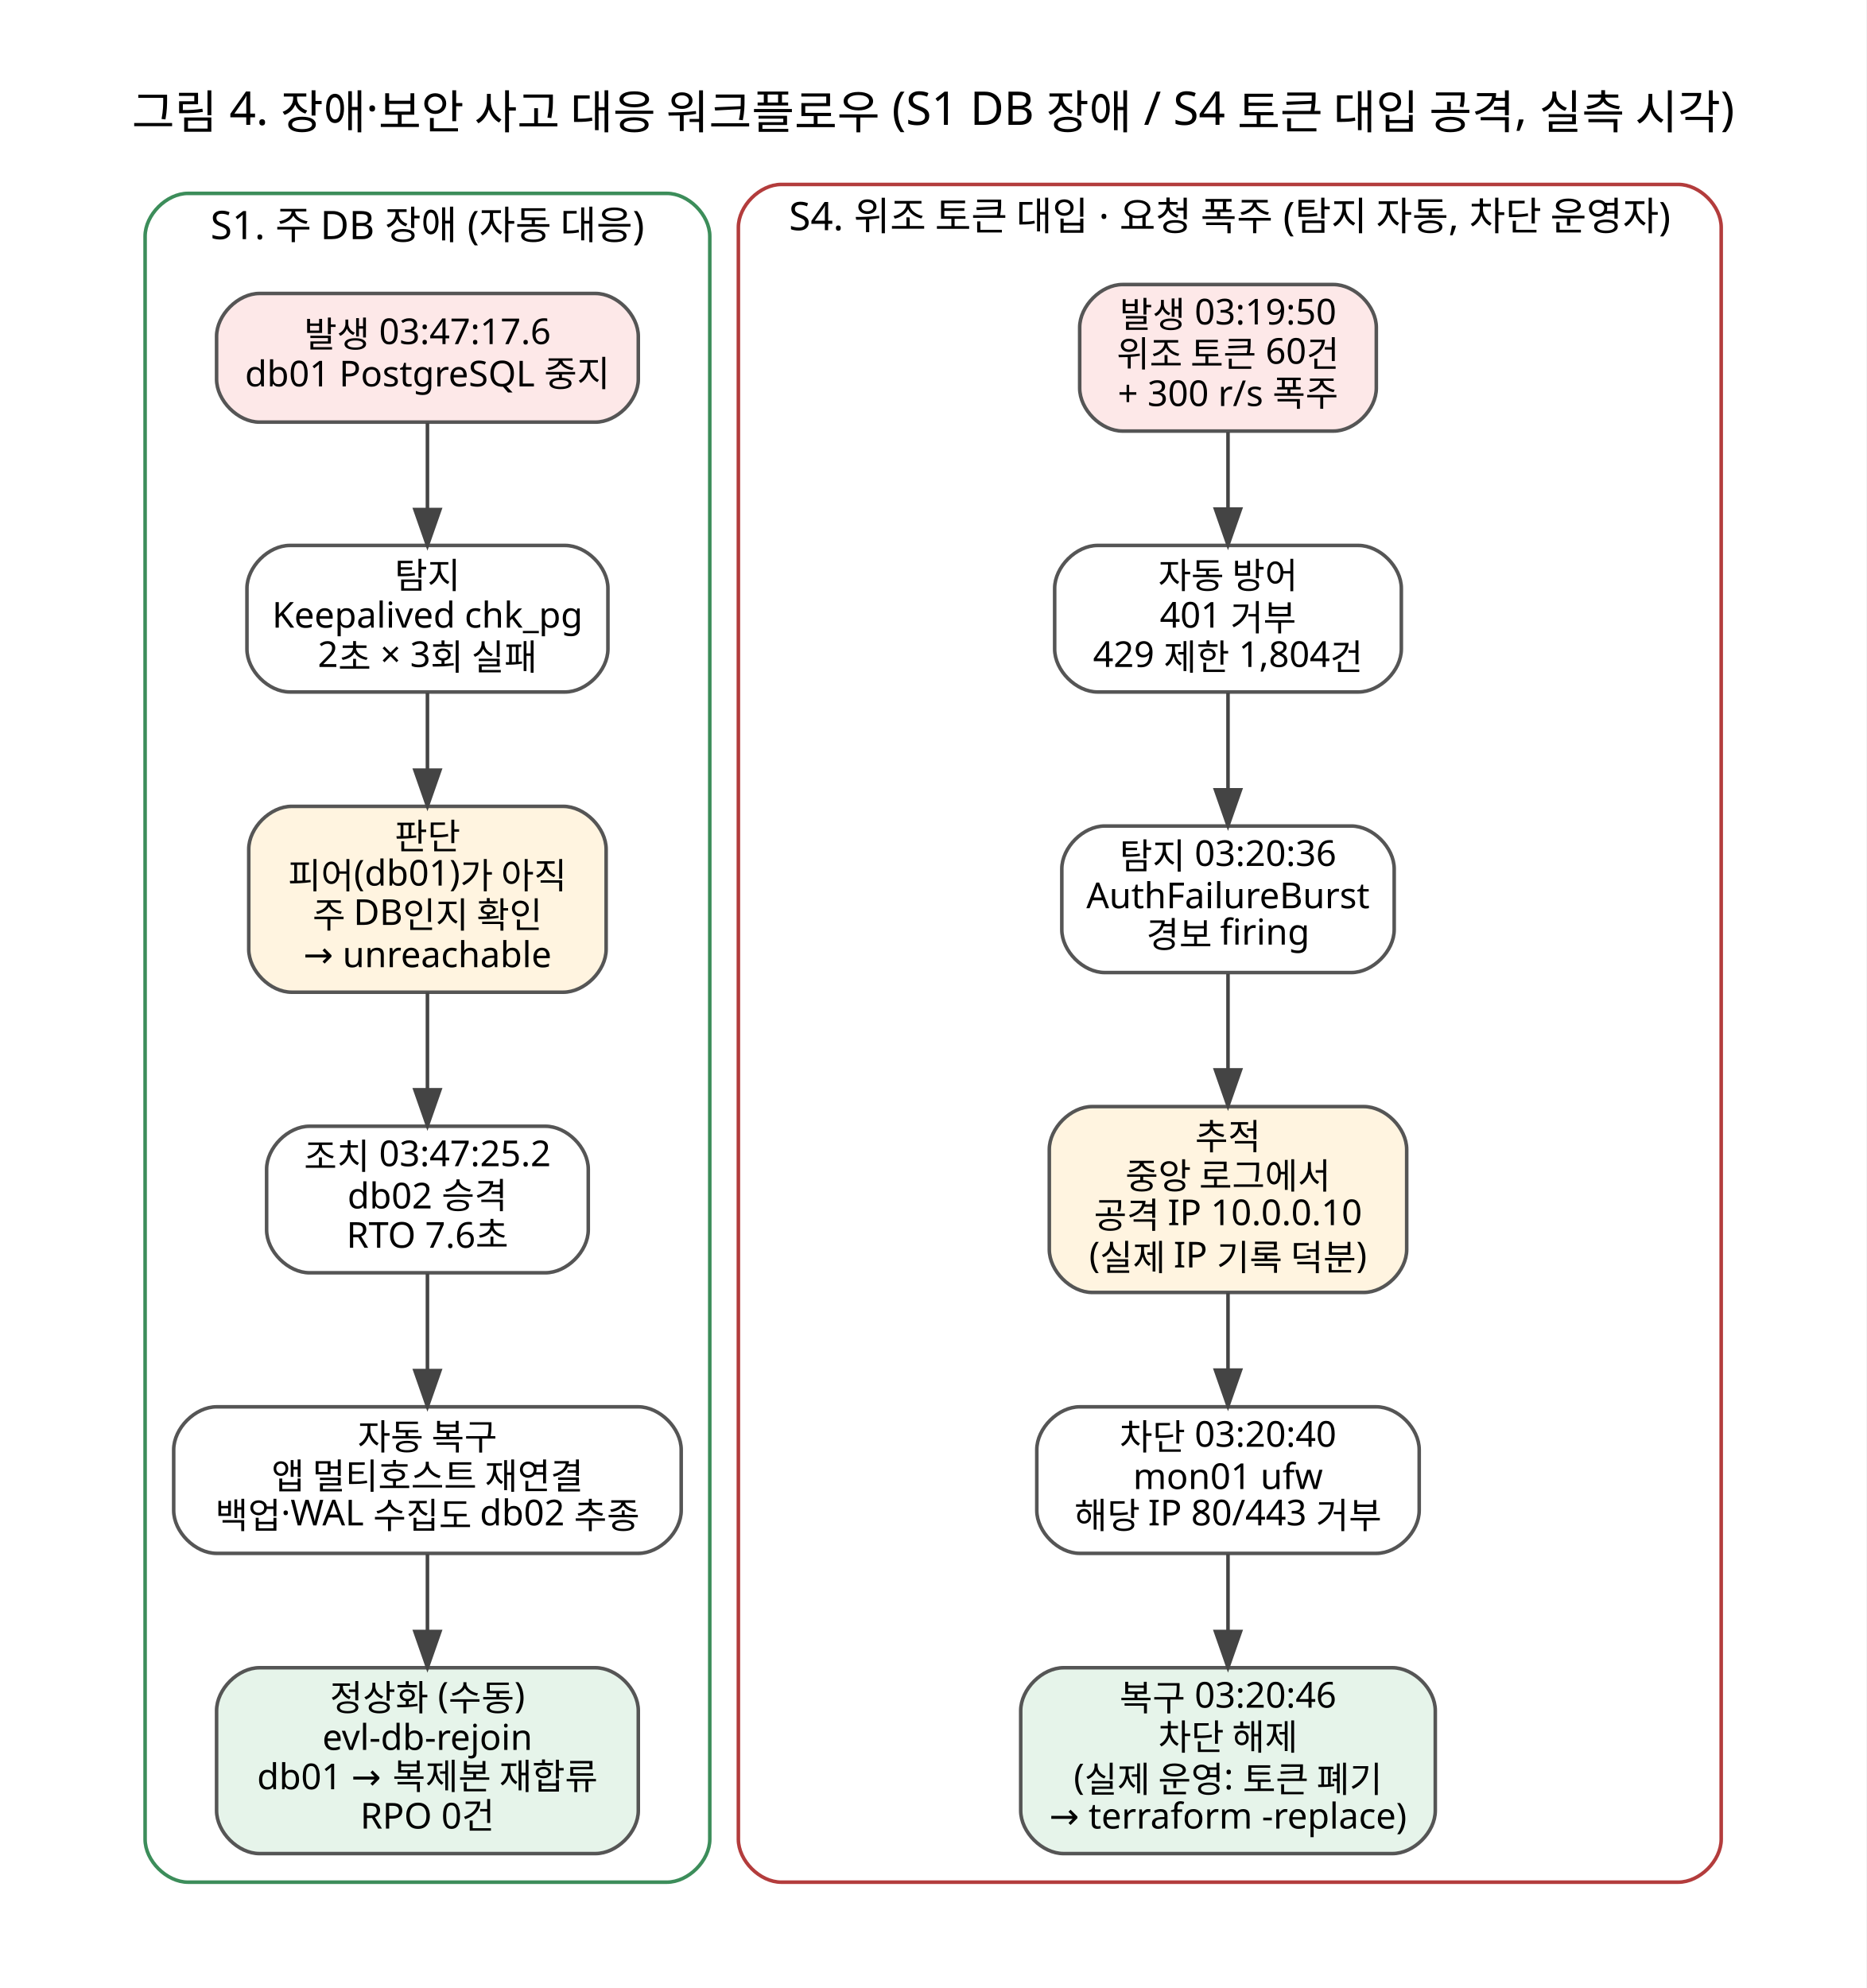
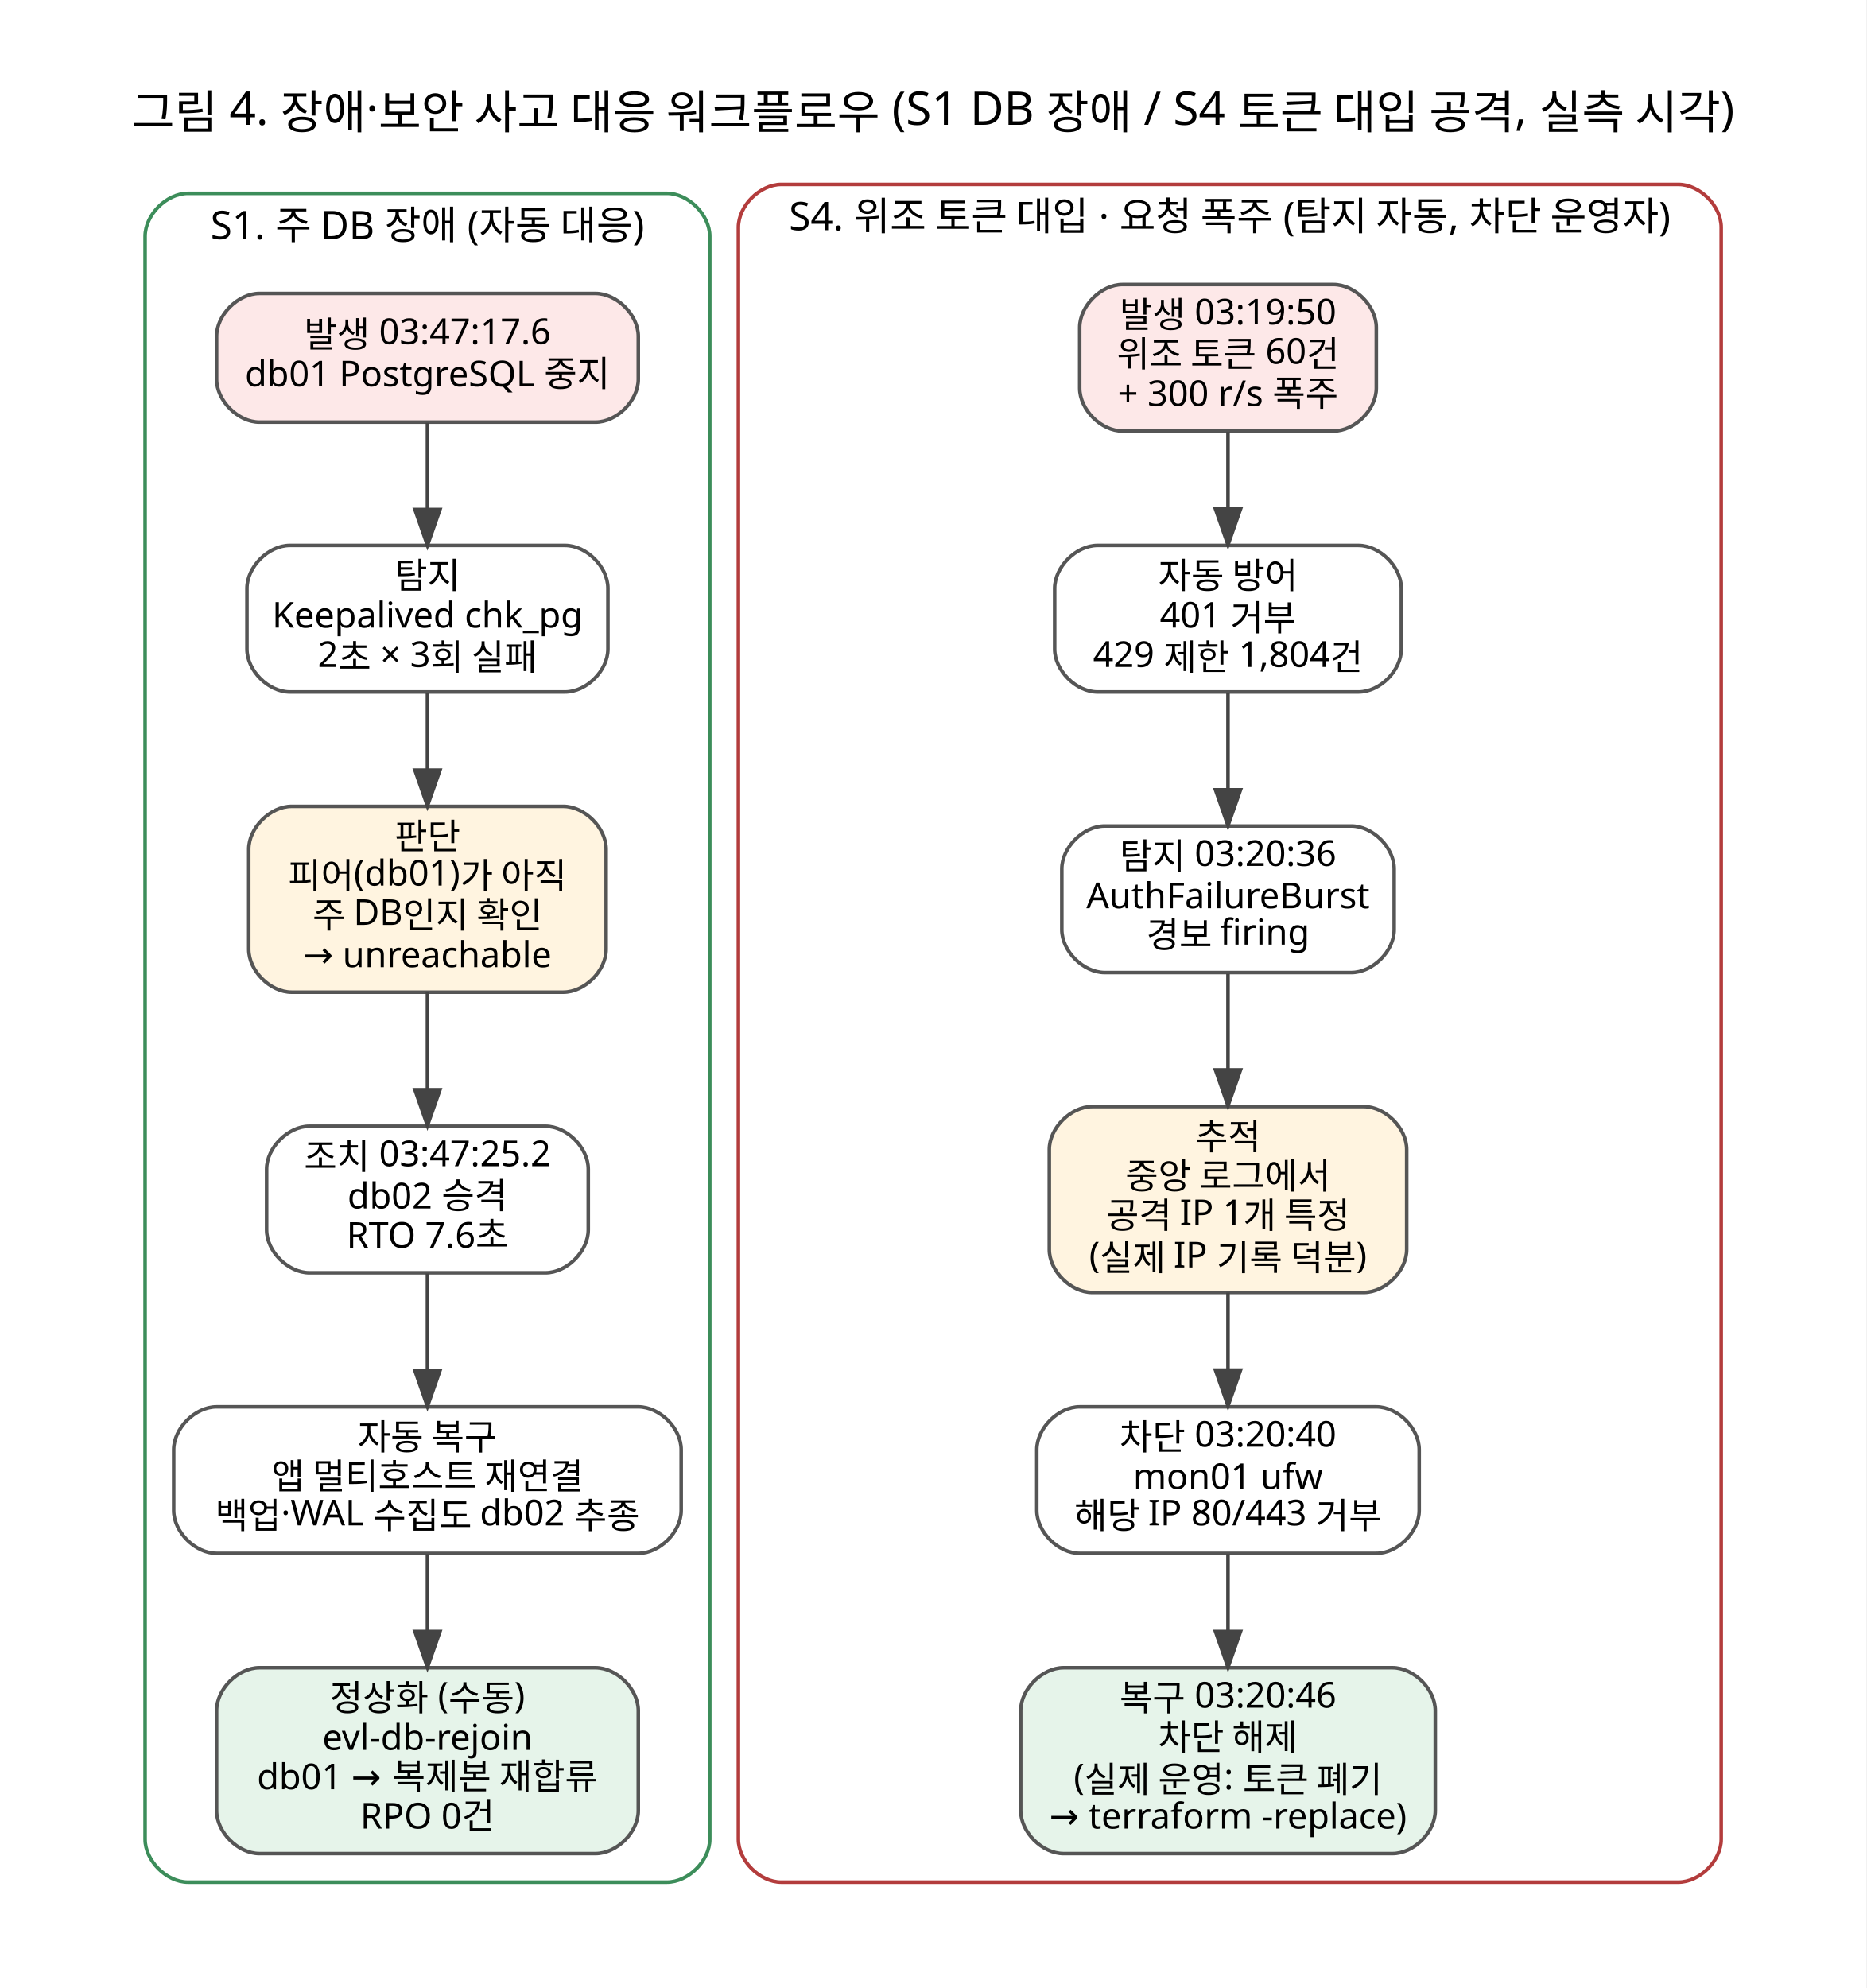
<svg xmlns="http://www.w3.org/2000/svg" width="522pt" height="556pt" viewBox="0.00 0.00 522.20 556.20">
  <g id="graph0" class="graph" transform="scale(1 1) rotate(0) translate(21.6 534.6)">
    <polygon fill="white" stroke="transparent" points="-21.6,21.6 -21.6,-534.6 500.6,-534.6 500.6,21.6 -21.6,21.6" />
    <text text-anchor="middle" x="239.5" y="-498.6" font-family="NanumGothic" font-size="13.00">그림 4. 장애·보안 사고 대응 워크플로우 (S1 DB 장애 / S4 토큰 대입 공격, 실측 시각)</text>
    <g id="clust1" class="cluster">
      <path fill="white" stroke="#3c8d5a" d="M31,-8C31,-8 165,-8 165,-8 171,-8 177,-14 177,-20 177,-20 177,-468.5 177,-468.5 177,-474.5 171,-480.5 165,-480.5 165,-480.5 31,-480.5 31,-480.5 25,-480.5 19,-474.5 19,-468.5 19,-468.5 19,-20 19,-20 19,-14 25,-8 31,-8" />
      <text text-anchor="middle" x="98" y="-467.7" font-family="NanumGothic" font-size="11.00">S1. 주 DB 장애 (자동 대응)</text>
    </g>
    <g id="clust2" class="cluster">
      <path fill="white" stroke="#b33c3c" d="M197,-8C197,-8 448,-8 448,-8 454,-8 460,-14 460,-20 460,-20 460,-471 460,-471 460,-477 454,-483 448,-483 448,-483 197,-483 197,-483 191,-483 185,-477 185,-471 185,-471 185,-20 185,-20 185,-14 191,-8 197,-8" />
      <text text-anchor="middle" x="322.5" y="-470.2" font-family="NanumGothic" font-size="11.00">S4. 위조 토큰 대입 · 요청 폭주 (탐지 자동, 차단 운영자)</text>
    </g>
    <g id="node1" class="node">
      <path fill="#fde8e8" stroke="#555555" d="M145,-452.5C145,-452.5 51,-452.5 51,-452.5 45,-452.5 39,-446.5 39,-440.5 39,-440.5 39,-428.5 39,-428.5 39,-422.5 45,-416.5 51,-416.5 51,-416.5 145,-416.5 145,-416.5 151,-416.5 157,-422.5 157,-428.5 157,-428.5 157,-440.5 157,-440.5 157,-446.5 151,-452.5 145,-452.5" />
      <text text-anchor="middle" x="98" y="-437.5" font-family="NanumGothic" font-size="10.00">발생 03:47:17.6</text>
      <text text-anchor="middle" x="98" y="-426.5" font-family="NanumGothic" font-size="10.00">db01 PostgreSQL 중지</text>
    </g>
    <g id="node2" class="node">
      <path fill="#ffffff" stroke="#555555" d="M136.5,-382C136.5,-382 59.5,-382 59.5,-382 53.5,-382 47.5,-376 47.5,-370 47.5,-370 47.5,-353 47.5,-353 47.5,-347 53.5,-341 59.5,-341 59.5,-341 136.5,-341 136.5,-341 142.5,-341 148.5,-347 148.5,-353 148.5,-353 148.5,-370 148.5,-370 148.5,-376 142.5,-382 136.5,-382" />
      <text text-anchor="middle" x="98" y="-370" font-family="NanumGothic" font-size="10.00">탐지</text>
      <text text-anchor="middle" x="98" y="-359" font-family="NanumGothic" font-size="10.00">Keepalived chk_pg</text>
      <text text-anchor="middle" x="98" y="-348" font-family="NanumGothic" font-size="10.00">2초 × 3회 실패</text>
    </g>
    <g id="edge1" class="edge">
      <path fill="none" stroke="#444444" d="M98,-416.31C98,-409.04 98,-400.36 98,-392.11" />
      <polygon fill="#444444" stroke="#444444" points="101.5,-392.04 98,-382.04 94.5,-392.04 101.5,-392.04" />
    </g>
    <g id="node3" class="node">
      <path fill="#fff4e0" stroke="#555555" d="M136,-309C136,-309 60,-309 60,-309 54,-309 48,-303 48,-297 48,-297 48,-269 48,-269 48,-263 54,-257 60,-257 60,-257 136,-257 136,-257 142,-257 148,-263 148,-269 148,-269 148,-297 148,-297 148,-303 142,-309 136,-309" />
      <text text-anchor="middle" x="98" y="-297" font-family="NanumGothic" font-size="10.00">판단</text>
      <text text-anchor="middle" x="98" y="-286" font-family="NanumGothic" font-size="10.00">피어(db01)가 아직</text>
      <text text-anchor="middle" x="98" y="-275" font-family="NanumGothic" font-size="10.00">주 DB인지 확인</text>
      <text text-anchor="middle" x="98" y="-264" font-family="NanumGothic" font-size="10.00">→ unreachable</text>
    </g>
    <g id="edge2" class="edge">
      <path fill="none" stroke="#444444" d="M98,-340.8C98,-334.24 98,-326.72 98,-319.34" />
      <polygon fill="#444444" stroke="#444444" points="101.5,-319.13 98,-309.13 94.5,-319.13 101.5,-319.13" />
    </g>
    <g id="node4" class="node">
      <path fill="#ffffff" stroke="#555555" d="M131,-219.5C131,-219.5 65,-219.5 65,-219.5 59,-219.5 53,-213.5 53,-207.5 53,-207.5 53,-190.5 53,-190.5 53,-184.5 59,-178.5 65,-178.5 65,-178.5 131,-178.5 131,-178.5 137,-178.5 143,-184.5 143,-190.5 143,-190.5 143,-207.5 143,-207.5 143,-213.5 137,-219.5 131,-219.5" />
      <text text-anchor="middle" x="98" y="-207.5" font-family="NanumGothic" font-size="10.00">조치 03:47:25.2</text>
      <text text-anchor="middle" x="98" y="-196.5" font-family="NanumGothic" font-size="10.00">db02 승격</text>
      <text text-anchor="middle" x="98" y="-185.5" font-family="NanumGothic" font-size="10.00">RTO 7.6초</text>
    </g>
    <g id="edge3" class="edge">
      <path fill="none" stroke="#444444" d="M98,-256.95C98,-248.35 98,-238.65 98,-229.71" />
      <polygon fill="#444444" stroke="#444444" points="101.5,-229.7 98,-219.7 94.5,-229.7 101.5,-229.7" />
    </g>
    <g id="node5" class="node">
      <path fill="#ffffff" stroke="#555555" d="M157,-141C157,-141 39,-141 39,-141 33,-141 27,-135 27,-129 27,-129 27,-112 27,-112 27,-106 33,-100 39,-100 39,-100 157,-100 157,-100 163,-100 169,-106 169,-112 169,-112 169,-129 169,-129 169,-135 163,-141 157,-141" />
      <text text-anchor="middle" x="98" y="-129" font-family="NanumGothic" font-size="10.00">자동 복구</text>
      <text text-anchor="middle" x="98" y="-118" font-family="NanumGothic" font-size="10.00">앱 멀티호스트 재연결</text>
      <text text-anchor="middle" x="98" y="-107" font-family="NanumGothic" font-size="10.00">백업·WAL 수집도 db02 추종</text>
    </g>
    <g id="edge4" class="edge">
      <path fill="none" stroke="#444444" d="M98,-178.3C98,-170.09 98,-160.38 98,-151.33" />
      <polygon fill="#444444" stroke="#444444" points="101.5,-151.13 98,-141.13 94.5,-151.13 101.5,-151.13" />
    </g>
    <g id="node6" class="node">
      <path fill="#e6f4ea" stroke="#555555" d="M145,-68C145,-68 51,-68 51,-68 45,-68 39,-62 39,-56 39,-56 39,-28 39,-28 39,-22 45,-16 51,-16 51,-16 145,-16 145,-16 151,-16 157,-22 157,-28 157,-28 157,-56 157,-56 157,-62 151,-68 145,-68" />
      <text text-anchor="middle" x="98" y="-56" font-family="NanumGothic" font-size="10.00">정상화 (수동)</text>
      <text text-anchor="middle" x="98" y="-45" font-family="NanumGothic" font-size="10.00">evl-db-rejoin</text>
      <text text-anchor="middle" x="98" y="-34" font-family="NanumGothic" font-size="10.00">db01 → 복제본 재합류</text>
      <text text-anchor="middle" x="98" y="-23" font-family="NanumGothic" font-size="10.00">RPO 0건</text>
    </g>
    <g id="edge5" class="edge">
      <path fill="none" stroke="#444444" d="M98,-99.8C98,-93.24 98,-85.72 98,-78.34" />
      <polygon fill="#444444" stroke="#444444" points="101.5,-78.13 98,-68.13 94.5,-78.13 101.5,-78.13" />
    </g>
    <g id="node7" class="node">
      <path fill="#fde8e8" stroke="#555555" d="M351.5,-455C351.5,-455 292.5,-455 292.5,-455 286.5,-455 280.5,-449 280.5,-443 280.5,-443 280.5,-426 280.5,-426 280.5,-420 286.5,-414 292.5,-414 292.5,-414 351.5,-414 351.5,-414 357.5,-414 363.5,-420 363.5,-426 363.5,-426 363.5,-443 363.5,-443 363.5,-449 357.5,-455 351.5,-455" />
      <text text-anchor="middle" x="322" y="-443" font-family="NanumGothic" font-size="10.00">발생 03:19:50</text>
      <text text-anchor="middle" x="322" y="-432" font-family="NanumGothic" font-size="10.00">위조 토큰 60건</text>
      <text text-anchor="middle" x="322" y="-421" font-family="NanumGothic" font-size="10.00">+ 300 r/s 폭주</text>
    </g>
    <g id="node8" class="node">
      <path fill="#ffffff" stroke="#555555" d="M358.5,-382C358.5,-382 285.5,-382 285.5,-382 279.5,-382 273.5,-376 273.5,-370 273.5,-370 273.5,-353 273.5,-353 273.5,-347 279.5,-341 285.5,-341 285.5,-341 358.5,-341 358.5,-341 364.5,-341 370.5,-347 370.5,-353 370.5,-353 370.5,-370 370.5,-370 370.5,-376 364.5,-382 358.5,-382" />
      <text text-anchor="middle" x="322" y="-370" font-family="NanumGothic" font-size="10.00">자동 방어</text>
      <text text-anchor="middle" x="322" y="-359" font-family="NanumGothic" font-size="10.00">401 거부</text>
      <text text-anchor="middle" x="322" y="-348" font-family="NanumGothic" font-size="10.00">429 제한 1,804건</text>
    </g>
    <g id="edge6" class="edge">
      <path fill="none" stroke="#444444" d="M322,-413.72C322,-407.11 322,-399.58 322,-392.37" />
      <polygon fill="#444444" stroke="#444444" points="325.5,-392.17 322,-382.17 318.5,-392.17 325.5,-392.17" />
    </g>
    <g id="node9" class="node">
      <path fill="#ffffff" stroke="#555555" d="M356.5,-303.5C356.5,-303.5 287.5,-303.5 287.5,-303.5 281.5,-303.5 275.5,-297.5 275.5,-291.5 275.5,-291.5 275.5,-274.5 275.5,-274.5 275.5,-268.5 281.5,-262.5 287.5,-262.5 287.5,-262.5 356.5,-262.5 356.5,-262.5 362.5,-262.5 368.5,-268.5 368.5,-274.5 368.5,-274.5 368.5,-291.5 368.5,-291.5 368.5,-297.5 362.5,-303.5 356.5,-303.5" />
      <text text-anchor="middle" x="322" y="-291.5" font-family="NanumGothic" font-size="10.00">탐지 03:20:36</text>
      <text text-anchor="middle" x="322" y="-280.5" font-family="NanumGothic" font-size="10.00">AuthFailureBurst</text>
      <text text-anchor="middle" x="322" y="-269.5" font-family="NanumGothic" font-size="10.00">경보 firing</text>
    </g>
    <g id="edge7" class="edge">
      <path fill="none" stroke="#444444" d="M322,-340.8C322,-332.59 322,-322.88 322,-313.83" />
      <polygon fill="#444444" stroke="#444444" points="325.5,-313.63 322,-303.63 318.5,-313.63 325.5,-313.63" />
    </g>
    <g id="node10" class="node">
      <path fill="#fff4e0" stroke="#555555" d="M360,-225C360,-225 284,-225 284,-225 278,-225 272,-219 272,-213 272,-213 272,-185 272,-185 272,-179 278,-173 284,-173 284,-173 360,-173 360,-173 366,-173 372,-179 372,-185 372,-185 372,-213 372,-213 372,-219 366,-225 360,-225" />
      <text text-anchor="middle" x="322" y="-213" font-family="NanumGothic" font-size="10.00">추적</text>
      <text text-anchor="middle" x="322" y="-202" font-family="NanumGothic" font-size="10.00">중앙 로그에서</text>
-       <text text-anchor="middle" x="322" y="-191" font-family="NanumGothic" font-size="10.00">공격 IP 10.0.0.10</text>
+       <text text-anchor="middle" x="322" y="-191" font-family="NanumGothic" font-size="10.00">공격 IP 1개 특정</text>
      <text text-anchor="middle" x="322" y="-180" font-family="NanumGothic" font-size="10.00">(실제 IP 기록 덕분)</text>
    </g>
    <g id="edge8" class="edge">
      <path fill="none" stroke="#444444" d="M322,-262.15C322,-254.09 322,-244.53 322,-235.36" />
      <polygon fill="#444444" stroke="#444444" points="325.5,-235.26 322,-225.26 318.5,-235.26 325.5,-235.26" />
    </g>
    <g id="node11" class="node">
      <path fill="#ffffff" stroke="#555555" d="M363.5,-141C363.5,-141 280.5,-141 280.5,-141 274.5,-141 268.5,-135 268.5,-129 268.5,-129 268.5,-112 268.5,-112 268.5,-106 274.5,-100 280.5,-100 280.5,-100 363.5,-100 363.5,-100 369.5,-100 375.5,-106 375.5,-112 375.5,-112 375.5,-129 375.5,-129 375.5,-135 369.5,-141 363.5,-141" />
      <text text-anchor="middle" x="322" y="-129" font-family="NanumGothic" font-size="10.00">차단 03:20:40</text>
      <text text-anchor="middle" x="322" y="-118" font-family="NanumGothic" font-size="10.00">mon01 ufw</text>
      <text text-anchor="middle" x="322" y="-107" font-family="NanumGothic" font-size="10.00">해당 IP 80/443 거부</text>
    </g>
    <g id="edge9" class="edge">
      <path fill="none" stroke="#444444" d="M322,-172.95C322,-166.04 322,-158.48 322,-151.33" />
      <polygon fill="#444444" stroke="#444444" points="325.5,-151.27 322,-141.27 318.5,-151.27 325.5,-151.27" />
    </g>
    <g id="node12" class="node">
      <path fill="#e6f4ea" stroke="#555555" d="M368,-68C368,-68 276,-68 276,-68 270,-68 264,-62 264,-56 264,-56 264,-28 264,-28 264,-22 270,-16 276,-16 276,-16 368,-16 368,-16 374,-16 380,-22 380,-28 380,-28 380,-56 380,-56 380,-62 374,-68 368,-68" />
      <text text-anchor="middle" x="322" y="-56" font-family="NanumGothic" font-size="10.00">복구 03:20:46</text>
      <text text-anchor="middle" x="322" y="-45" font-family="NanumGothic" font-size="10.00">차단 해제</text>
      <text text-anchor="middle" x="322" y="-34" font-family="NanumGothic" font-size="10.00">(실제 운영: 토큰 폐기</text>
      <text text-anchor="middle" x="322" y="-23" font-family="NanumGothic" font-size="10.00">→ terraform -replace)</text>
    </g>
    <g id="edge10" class="edge">
      <path fill="none" stroke="#444444" d="M322,-99.8C322,-93.24 322,-85.72 322,-78.34" />
      <polygon fill="#444444" stroke="#444444" points="325.5,-78.13 322,-68.13 318.5,-78.13 325.5,-78.13" />
    </g>
  </g>
</svg>
